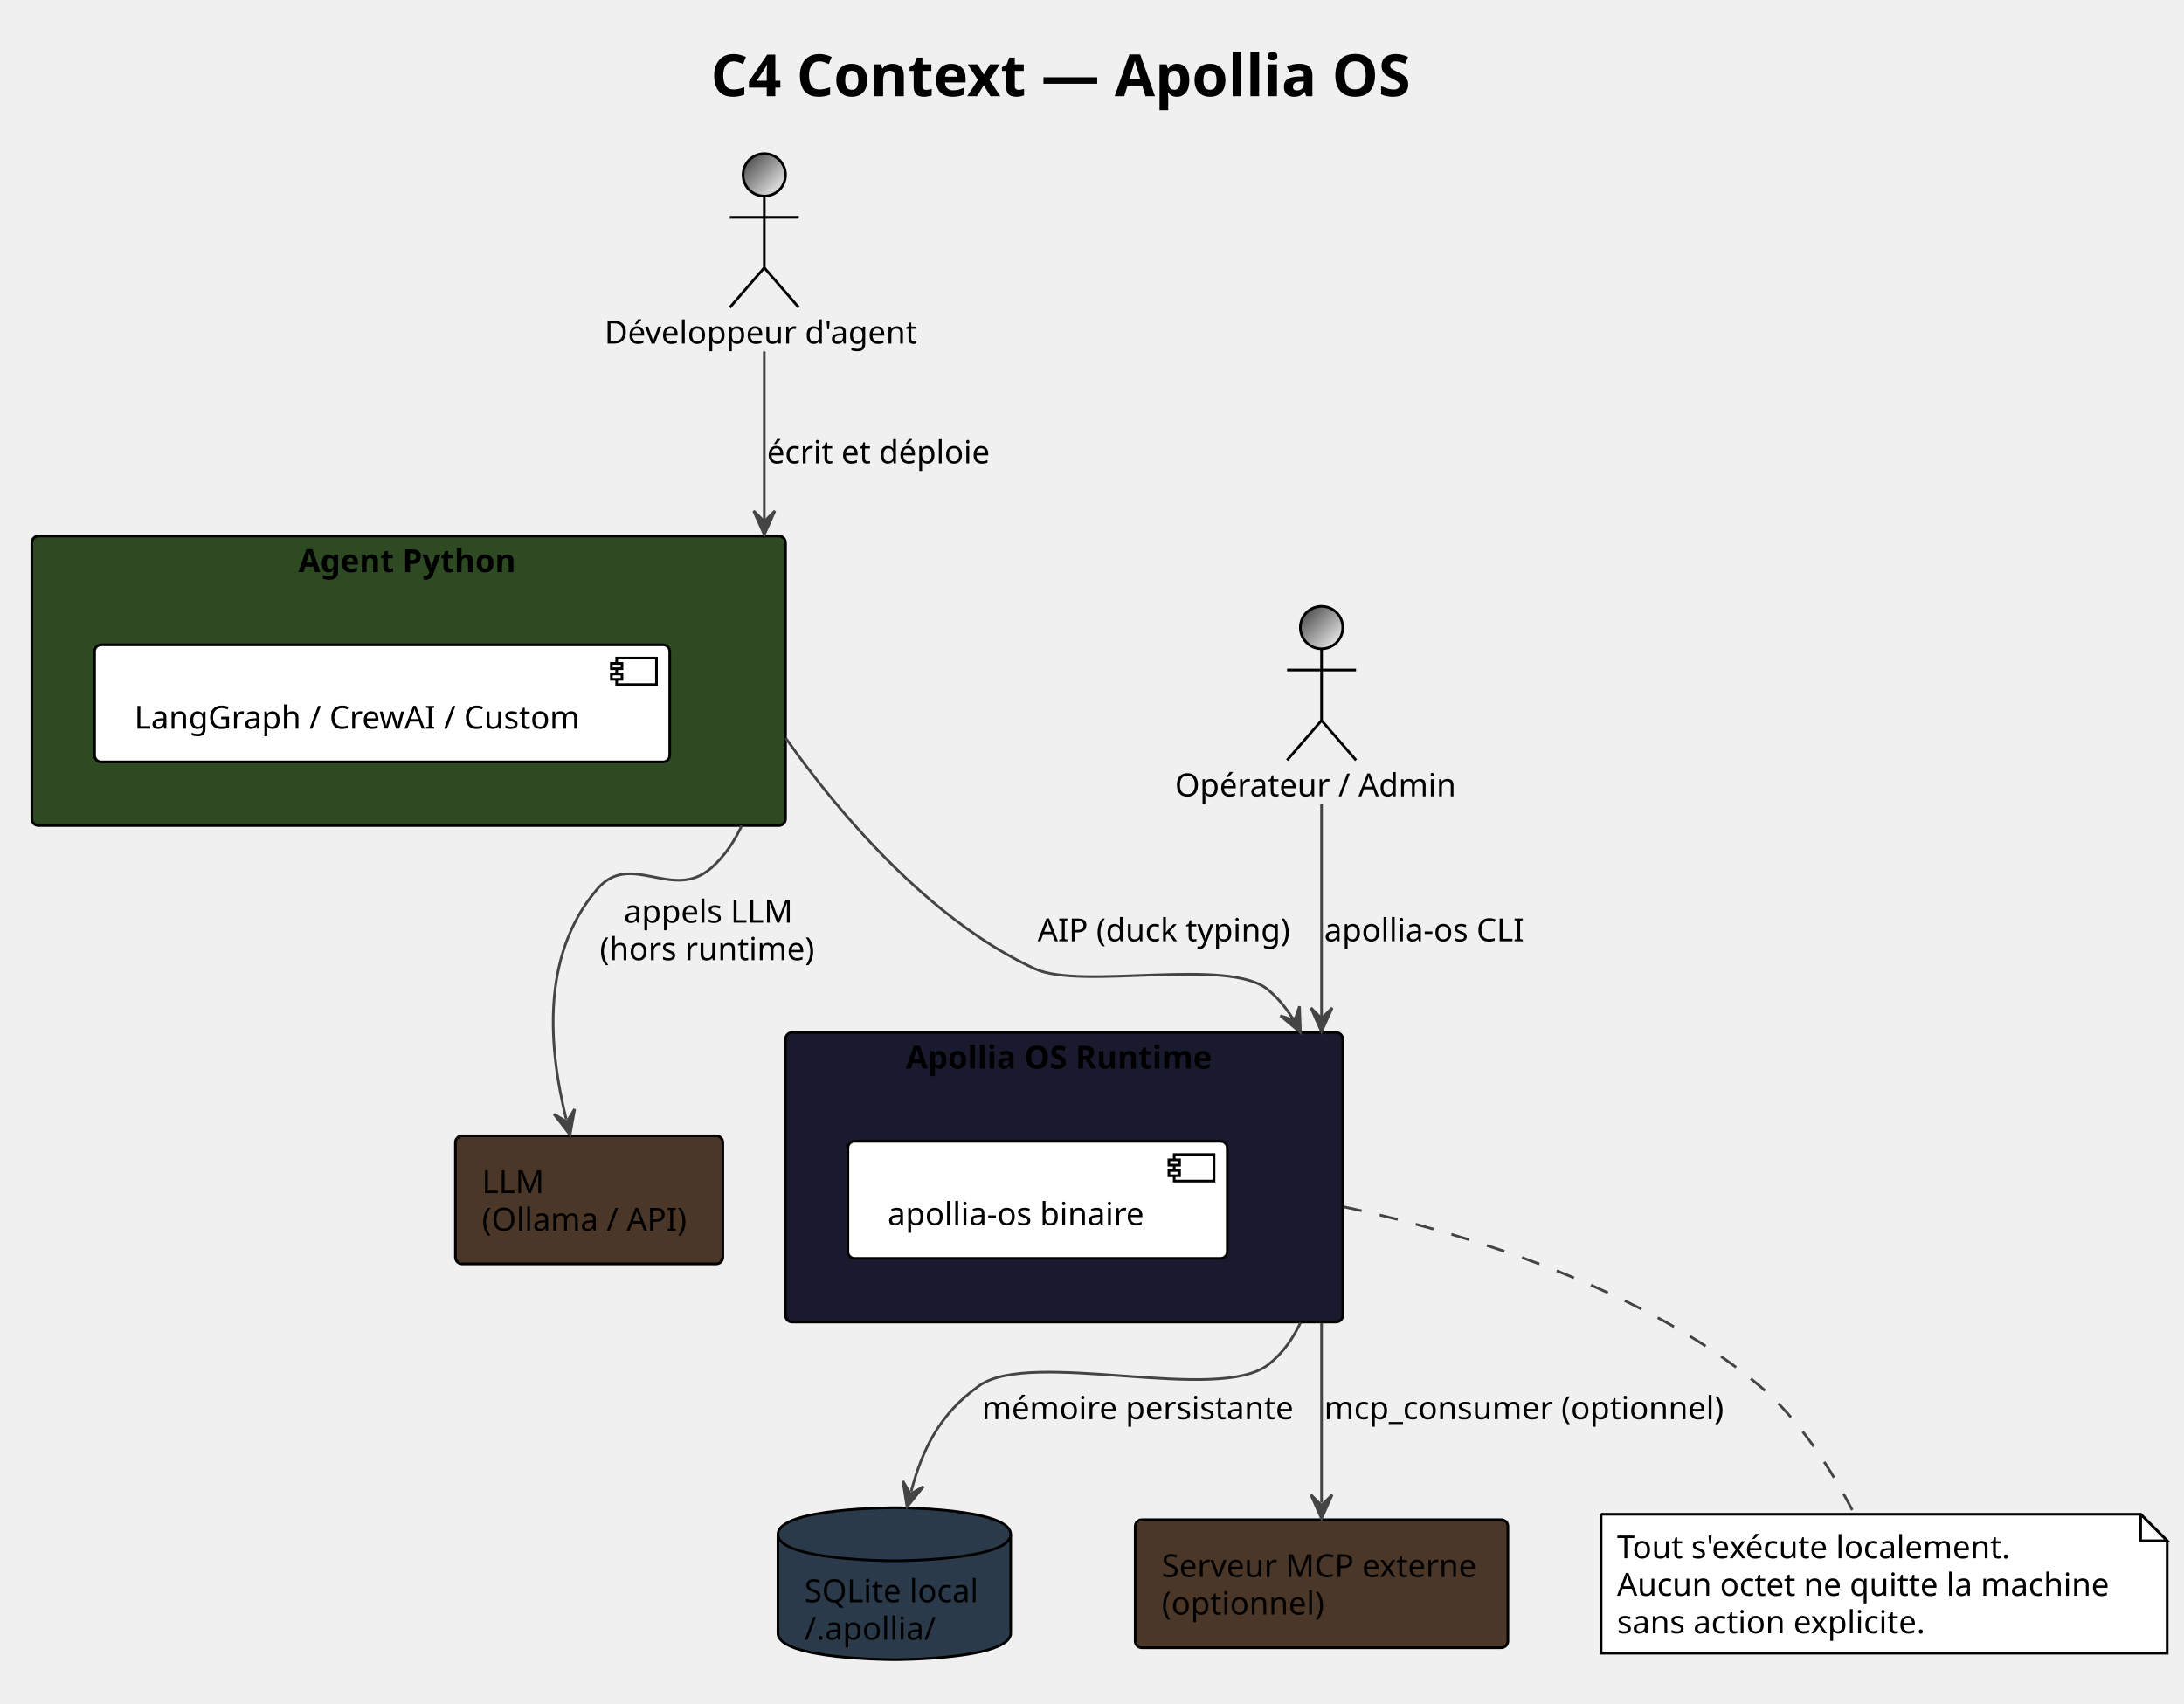
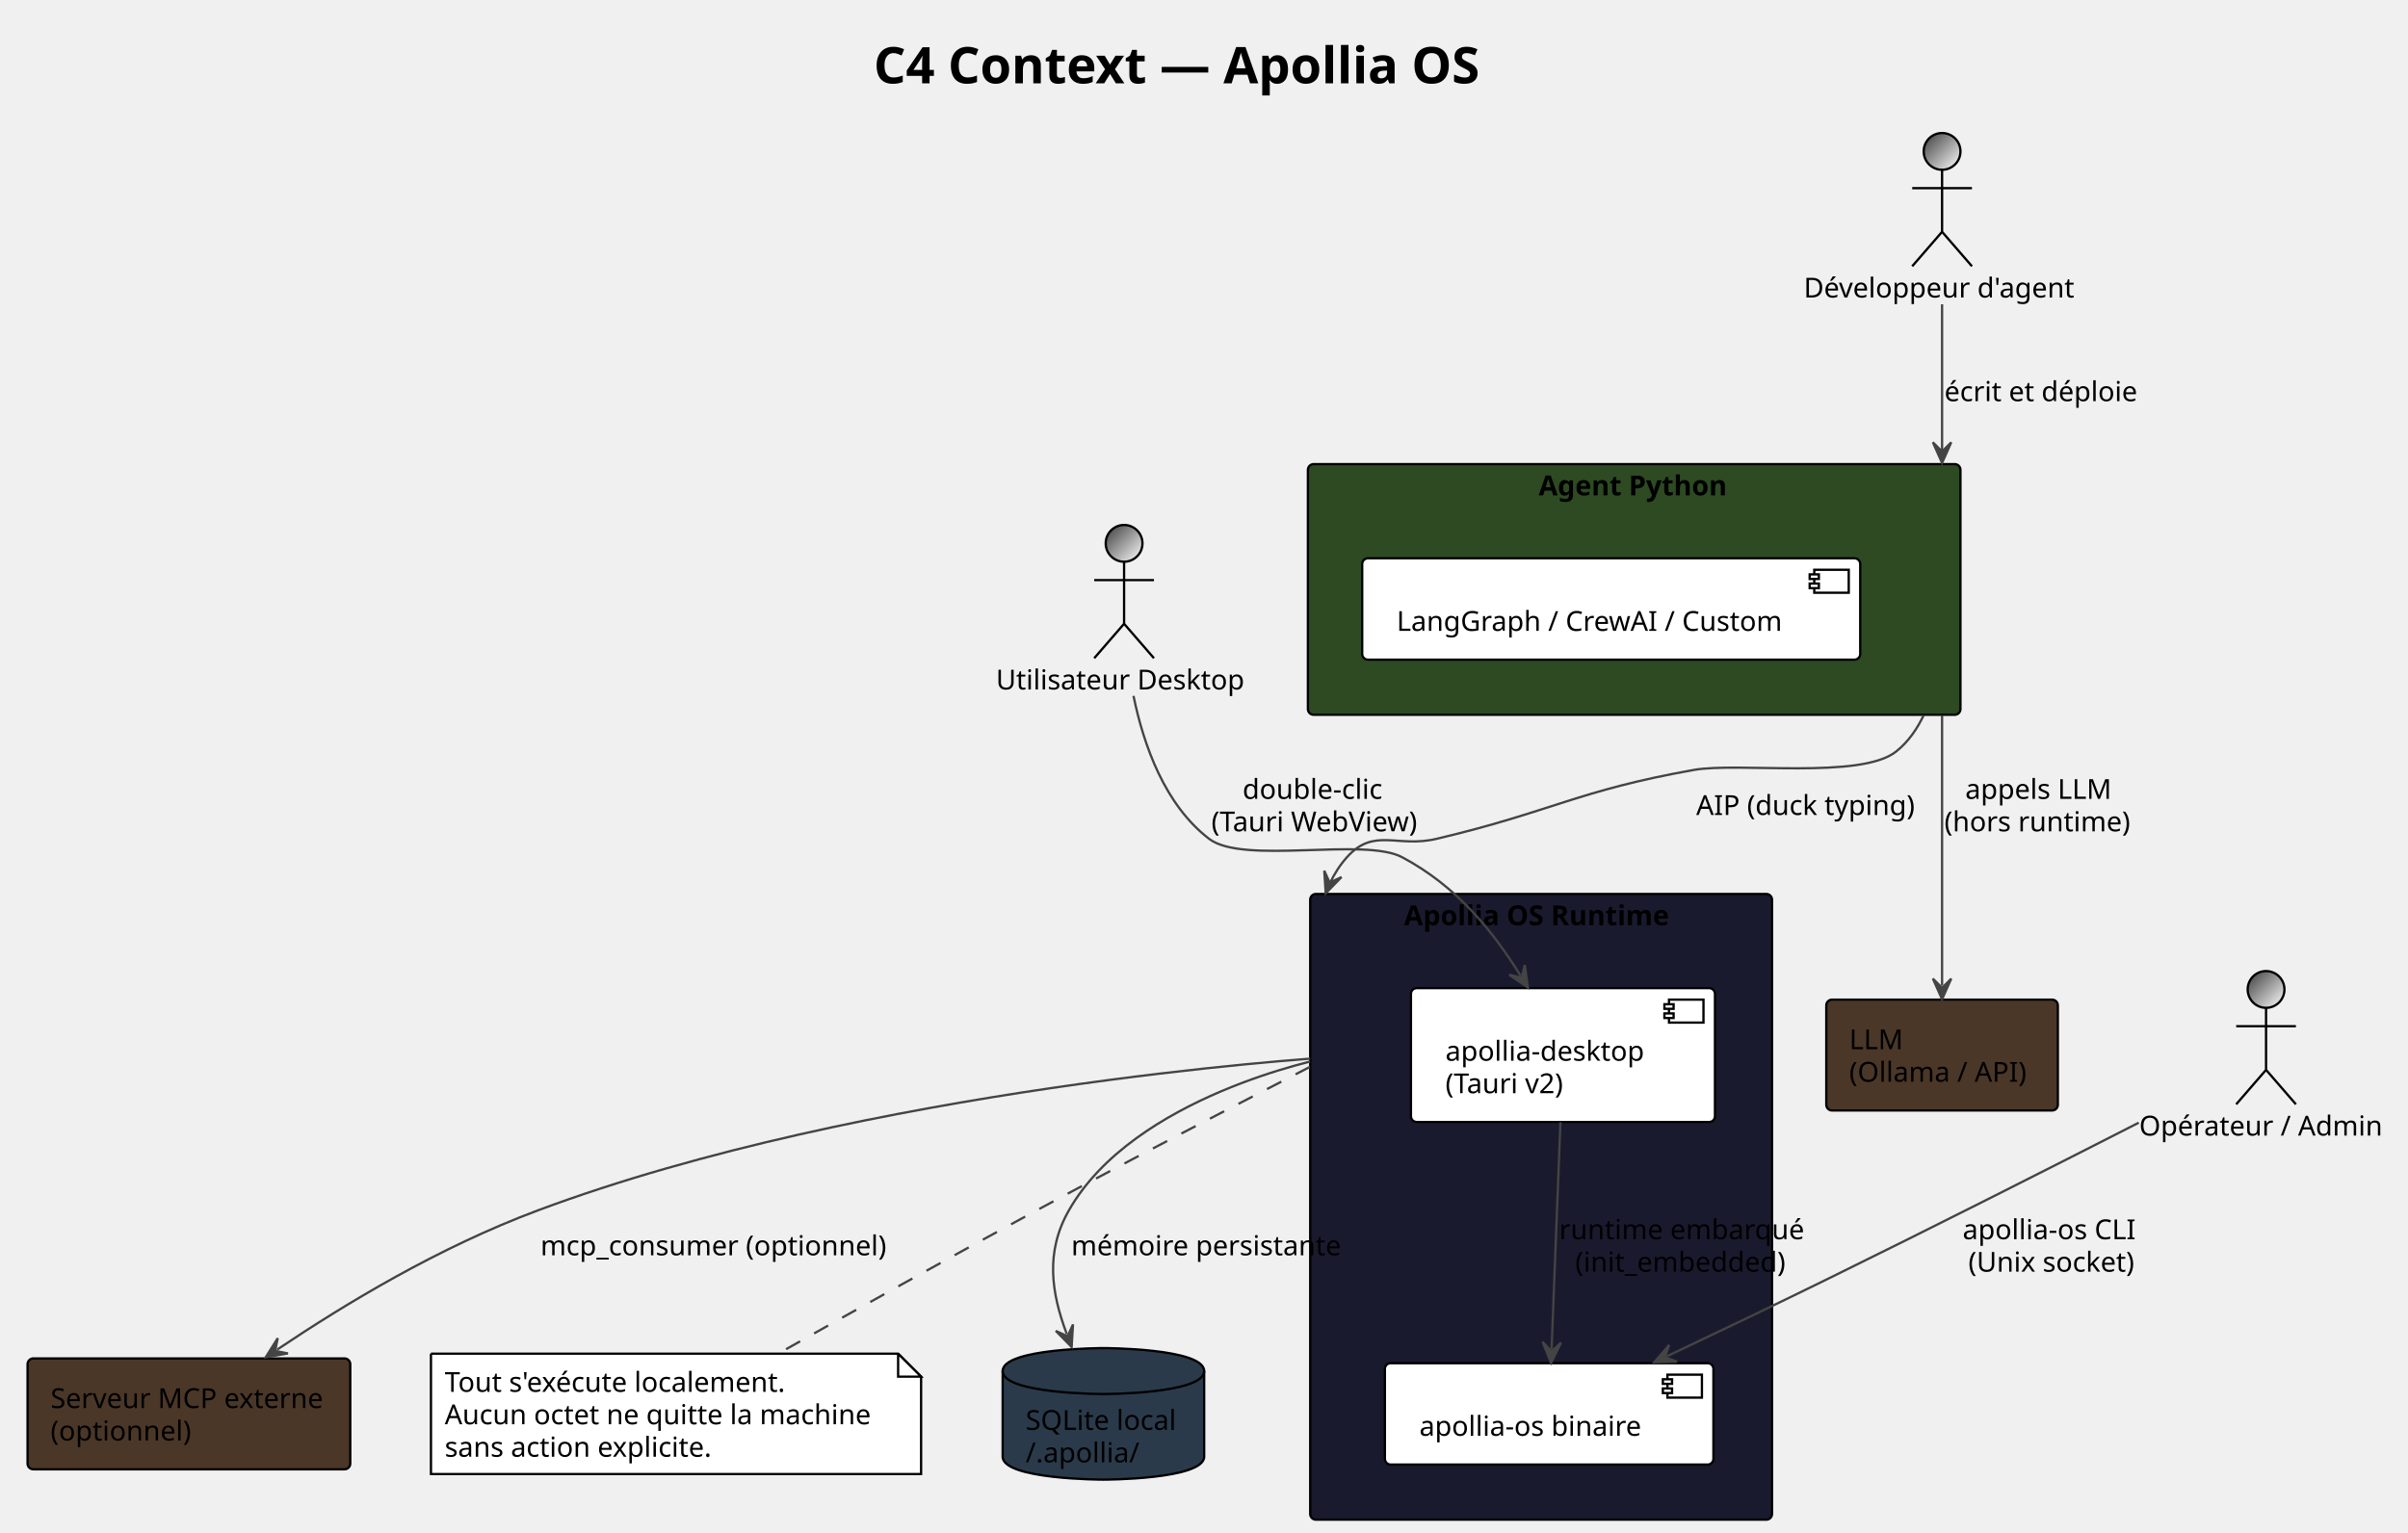
- <svg xmlns="http://www.w3.org/2000/svg" contentStyleType="text/css" data-diagram-type="DESCRIPTION" height="642px" preserveAspectRatio="none" style="width:823px;height:642px;background:#FFFFFF;" version="1.1" viewBox="0 0 823 642" width="823px" zoomAndPan="magnify">
+ <svg xmlns="http://www.w3.org/2000/svg" contentStyleType="text/css" data-diagram-type="DESCRIPTION" height="667px" preserveAspectRatio="none" style="width:1048px;height:667px;background:#FFFFFF;" version="1.1" viewBox="0 0 1048 667" width="1048px" zoomAndPan="magnify">
  <defs>
-     <linearGradient id="g1u2ip6irbvl2j0" x1="0%" x2="100%" y1="0%" y2="100%">
+     <linearGradient id="g19853ysyc6z2i0" x1="0%" x2="100%" y1="0%" y2="100%">
      <stop offset="0%" stop-color="#3A3A3A" />
      <stop offset="100%" stop-color="#FFFFFF" />
    </linearGradient>
  </defs>
  <g>
    <g class="title" data-source-line="8">
-       <text fill="#000000" font-family="'JetBrains Mono'" font-size="22" font-weight="bold" lengthAdjust="spacing" textLength="278.985" x="267.836" y="36.27">C4 Context — Apollia OS</text>
+       <text fill="#000000" font-family="'JetBrains Mono'" font-size="22" font-weight="bold" lengthAdjust="spacing" textLength="278.985" x="380.236" y="36.27">C4 Context — Apollia OS</text>
    </g>
-     <g class="cluster" data-qualified-name="runtime" data-source-line="13" id="ent0004">
-       <rect fill="#1A1A2E" height="109.13" rx="2.5" ry="2.5" style="stroke:#000000;stroke-width:1;" width="210" x="296" y="389.17" />
-       <text fill="#000000" font-family="'JetBrains Mono'" font-size="12" font-weight="bold" lengthAdjust="spacing" textLength="119.332" x="341.334" y="402.772">Apollia OS Runtime</text>
+     <g class="cluster" data-qualified-name="runtime" data-source-line="14" id="ent0005">
+       <rect fill="#1A1A2E" height="272.4" rx="2.5" ry="2.5" style="stroke:#000000;stroke-width:1;" width="201" x="570.22" y="389.17" />
+       <text fill="#000000" font-family="'JetBrains Mono'" font-size="12" font-weight="bold" lengthAdjust="spacing" textLength="119.332" x="611.054" y="402.772">Apollia OS Runtime</text>
    </g>
-     <g class="cluster" data-qualified-name="agent" data-source-line="17" id="ent0006">
-       <rect fill="#2D4A22" height="109.13" rx="2.5" ry="2.5" style="stroke:#000000;stroke-width:1;" width="284" x="12" y="202.04" />
-       <text fill="#000000" font-family="'JetBrains Mono'" font-size="12" font-weight="bold" lengthAdjust="spacing" textLength="83.127" x="112.436" y="215.642">Agent Python</text>
+     <g class="cluster" data-qualified-name="agent" data-source-line="19" id="ent0008">
+       <rect fill="#2D4A22" height="109.13" rx="2.5" ry="2.5" style="stroke:#000000;stroke-width:1;" width="284" x="569.22" y="202.04" />
+       <text fill="#000000" font-family="'JetBrains Mono'" font-size="12" font-weight="bold" lengthAdjust="spacing" textLength="83.127" x="669.657" y="215.642">Agent Python</text>
    </g>
-     <g class="entity" data-qualified-name="runtime.bin" data-source-line="14" id="ent0005">
-       <rect fill="#FFFFFF" height="44.133" rx="2.5" ry="2.5" style="stroke:#000000;stroke-width:1;" width="142.973" x="319.51" y="430.17" />
-       <rect fill="#FFFFFF" height="10" style="stroke:#000000;stroke-width:1;" width="15" x="442.483" y="435.17" />
-       <rect fill="#FFFFFF" height="2" style="stroke:#000000;stroke-width:1;" width="4" x="440.483" y="437.17" />
-       <rect fill="#FFFFFF" height="2" style="stroke:#000000;stroke-width:1;" width="4" x="440.483" y="441.17" />
-       <text fill="#000000" font-family="'JetBrains Mono'" font-size="12" lengthAdjust="spacing" textLength="102.973" x="334.51" y="461.772">apollia-os binaire</text>
+     <g class="entity" data-qualified-name="runtime.bin" data-source-line="15" id="ent0006">
+       <rect fill="#FFFFFF" height="44.133" rx="2.5" ry="2.5" style="stroke:#000000;stroke-width:1;" width="142.973" x="602.73" y="593.44" />
+       <rect fill="#FFFFFF" height="10" style="stroke:#000000;stroke-width:1;" width="15" x="725.703" y="598.44" />
+       <rect fill="#FFFFFF" height="2" style="stroke:#000000;stroke-width:1;" width="4" x="723.703" y="600.44" />
+       <rect fill="#FFFFFF" height="2" style="stroke:#000000;stroke-width:1;" width="4" x="723.703" y="604.44" />
+       <text fill="#000000" font-family="'JetBrains Mono'" font-size="12" lengthAdjust="spacing" textLength="102.973" x="617.73" y="625.042">apollia-os binaire</text>
    </g>
-     <g class="entity" data-qualified-name="agent.fw" data-source-line="18" id="ent0007">
-       <rect fill="#FFFFFF" height="44.133" rx="2.5" ry="2.5" style="stroke:#000000;stroke-width:1;" width="216.748" x="35.63" y="243.04" />
-       <rect fill="#FFFFFF" height="10" style="stroke:#000000;stroke-width:1;" width="15" x="232.378" y="248.04" />
-       <rect fill="#FFFFFF" height="2" style="stroke:#000000;stroke-width:1;" width="4" x="230.378" y="250.04" />
-       <rect fill="#FFFFFF" height="2" style="stroke:#000000;stroke-width:1;" width="4" x="230.378" y="254.04" />
-       <text fill="#000000" font-family="'JetBrains Mono'" font-size="12" lengthAdjust="spacing" textLength="176.748" x="50.63" y="274.642">LangGraph / CrewAI / Custom</text>
+     <g class="entity" data-qualified-name="runtime.desktop" data-source-line="16" id="ent0007">
+       <rect fill="#FFFFFF" height="58.266" rx="2.5" ry="2.5" style="stroke:#000000;stroke-width:1;" width="132.309" x="614.07" y="430.17" />
+       <rect fill="#FFFFFF" height="10" style="stroke:#000000;stroke-width:1;" width="15" x="726.379" y="435.17" />
+       <rect fill="#FFFFFF" height="2" style="stroke:#000000;stroke-width:1;" width="4" x="724.379" y="437.17" />
+       <rect fill="#FFFFFF" height="2" style="stroke:#000000;stroke-width:1;" width="4" x="724.379" y="441.17" />
+       <text fill="#000000" font-family="'JetBrains Mono'" font-size="12" lengthAdjust="spacing" textLength="92.309" x="629.07" y="461.772">apollia-desktop</text>
+       <text fill="#000000" font-family="'JetBrains Mono'" font-size="12" lengthAdjust="spacing" textLength="55.441" x="629.07" y="475.904">(Tauri v2)</text>
+     </g>
+     <g class="entity" data-qualified-name="agent.fw" data-source-line="20" id="ent0009">
+       <rect fill="#FFFFFF" height="44.133" rx="2.5" ry="2.5" style="stroke:#000000;stroke-width:1;" width="216.748" x="592.85" y="243.04" />
+       <rect fill="#FFFFFF" height="10" style="stroke:#000000;stroke-width:1;" width="15" x="789.598" y="248.04" />
+       <rect fill="#FFFFFF" height="2" style="stroke:#000000;stroke-width:1;" width="4" x="787.598" y="250.04" />
+       <rect fill="#FFFFFF" height="2" style="stroke:#000000;stroke-width:1;" width="4" x="787.598" y="254.04" />
+       <text fill="#000000" font-family="'JetBrains Mono'" font-size="12" lengthAdjust="spacing" textLength="176.748" x="607.85" y="274.642">LangGraph / CrewAI / Custom</text>
    </g>
    <g class="entity" data-qualified-name="dev" data-source-line="10" id="ent0002">
-       <ellipse cx="288.003" cy="65.91" fill="url(#g1u2ip6irbvl2j0)" rx="8" ry="8" style="stroke:#000000;stroke-width:1;" />
-       <path d="M288.003,73.91 L288.003,100.91 M275.003,81.91 L301.003,81.91 M288.003,100.91 L275.003,115.91 M288.003,100.91 L301.003,115.91" fill="none" style="stroke:#000000;stroke-width:1;" />
-       <text fill="#000000" font-family="'JetBrains Mono'" font-size="12" lengthAdjust="spacing" textLength="120.387" x="227.81" y="129.512">Développeur d'agent</text>
+       <ellipse cx="845.223" cy="65.91" fill="url(#g19853ysyc6z2i0)" rx="8" ry="8" style="stroke:#000000;stroke-width:1;" />
+       <path d="M845.223,73.91 L845.223,100.91 M832.223,81.91 L858.223,81.91 M845.223,100.91 L832.223,115.91 M845.223,100.91 L858.223,115.91" fill="none" style="stroke:#000000;stroke-width:1;" />
+       <text fill="#000000" font-family="'JetBrains Mono'" font-size="12" lengthAdjust="spacing" textLength="120.387" x="785.03" y="129.512">Développeur d'agent</text>
    </g>
    <g class="entity" data-qualified-name="ops" data-source-line="11" id="ent0003">
-       <ellipse cx="498.003" cy="236.54" fill="url(#g1u2ip6irbvl2j0)" rx="8" ry="8" style="stroke:#000000;stroke-width:1;" />
-       <path d="M498.003,244.54 L498.003,271.54 M485.003,252.54 L511.003,252.54 M498.003,271.54 L485.003,286.54 M498.003,271.54 L511.003,286.54" fill="none" style="stroke:#000000;stroke-width:1;" />
-       <text fill="#000000" font-family="'JetBrains Mono'" font-size="12" lengthAdjust="spacing" textLength="110.467" x="442.77" y="300.142">Opérateur / Admin</text>
+       <ellipse cx="986.223" cy="430.74" fill="url(#g19853ysyc6z2i0)" rx="8" ry="8" style="stroke:#000000;stroke-width:1;" />
+       <path d="M986.223,438.74 L986.223,465.74 M973.223,446.74 L999.223,446.74 M986.223,465.74 L973.223,480.74 M986.223,465.74 L999.223,480.74" fill="none" style="stroke:#000000;stroke-width:1;" />
+       <text fill="#000000" font-family="'JetBrains Mono'" font-size="12" lengthAdjust="spacing" textLength="110.467" x="930.99" y="494.342">Opérateur / Admin</text>
    </g>
-     <g class="entity" data-qualified-name="sqlite" data-source-line="21" id="ent0008">
-       <path d="M293.15,578.3 C293.15,568.3 337.002,568.3 337.002,568.3 C337.002,568.3 380.855,568.3 380.855,578.3 L380.855,615.566 C380.855,625.566 337.002,625.566 337.002,625.566 C337.002,625.566 293.15,625.566 293.15,615.566 L293.15,578.3" fill="#2A3A4A" style="stroke:#000000;stroke-width:1;" />
-       <path d="M293.15,578.3 C293.15,588.3 337.002,588.3 337.002,588.3 C337.002,588.3 380.855,588.3 380.855,578.3" fill="none" style="stroke:#000000;stroke-width:1;" />
-       <text fill="#000000" font-family="'JetBrains Mono'" font-size="12" lengthAdjust="spacing" textLength="67.705" x="303.15" y="603.902">SQLite local</text>
-       <text fill="#000000" font-family="'JetBrains Mono'" font-size="12" lengthAdjust="spacing" textLength="54.967" x="303.15" y="618.034">/.apollia/</text>
+     <g class="entity" data-qualified-name="desktop_user" data-source-line="12" id="ent0004">
+       <ellipse cx="489.219" cy="236.54" fill="url(#g19853ysyc6z2i0)" rx="8" ry="8" style="stroke:#000000;stroke-width:1;" />
+       <path d="M489.219,244.54 L489.219,271.54 M476.219,252.54 L502.219,252.54 M489.219,271.54 L476.219,286.54 M489.219,271.54 L502.219,286.54" fill="none" style="stroke:#000000;stroke-width:1;" />
+       <text fill="#000000" font-family="'JetBrains Mono'" font-size="12" lengthAdjust="spacing" textLength="111.498" x="433.47" y="300.142">Utilisateur Desktop</text>
    </g>
-     <g class="entity" data-qualified-name="mcp" data-source-line="22" id="ent0009">
-       <rect fill="#4A3728" height="48.266" rx="2.5" ry="2.5" style="stroke:#000000;stroke-width:1;" width="140.44" x="427.78" y="572.8" />
-       <text fill="#000000" font-family="'JetBrains Mono'" font-size="12" lengthAdjust="spacing" textLength="120.439" x="437.78" y="594.402">Serveur MCP externe</text>
-       <text fill="#000000" font-family="'JetBrains Mono'" font-size="12" lengthAdjust="spacing" textLength="63.105" x="437.78" y="608.534">(optionnel)</text>
+     <g class="entity" data-qualified-name="sqlite" data-source-line="23" id="ent0010">
+       <path d="M436.37,596.87 C436.37,586.87 480.223,586.87 480.223,586.87 C480.223,586.87 524.075,586.87 524.075,596.87 L524.075,634.136 C524.075,644.136 480.223,644.136 480.223,644.136 C480.223,644.136 436.37,644.136 436.37,634.136 L436.37,596.87" fill="#2A3A4A" style="stroke:#000000;stroke-width:1;" />
+       <path d="M436.37,596.87 C436.37,606.87 480.223,606.87 480.223,606.87 C480.223,606.87 524.075,606.87 524.075,596.87" fill="none" style="stroke:#000000;stroke-width:1;" />
+       <text fill="#000000" font-family="'JetBrains Mono'" font-size="12" lengthAdjust="spacing" textLength="67.705" x="446.37" y="622.472">SQLite local</text>
+       <text fill="#000000" font-family="'JetBrains Mono'" font-size="12" lengthAdjust="spacing" textLength="54.967" x="446.37" y="636.605">/.apollia/</text>
    </g>
-     <g class="entity" data-qualified-name="llm" data-source-line="23" id="ent0010">
-       <rect fill="#4A3728" height="48.266" rx="2.5" ry="2.5" style="stroke:#000000;stroke-width:1;" width="100.777" x="171.61" y="428.11" />
-       <text fill="#000000" font-family="'JetBrains Mono'" font-size="12" lengthAdjust="spacing" textLength="23.133" x="181.61" y="449.712">LLM</text>
-       <text fill="#000000" font-family="'JetBrains Mono'" font-size="12" lengthAdjust="spacing" textLength="80.777" x="181.61" y="463.844">(Ollama / API)</text>
+     <g class="entity" data-qualified-name="mcp" data-source-line="24" id="ent0011">
+       <rect fill="#4A3728" height="48.266" rx="2.5" ry="2.5" style="stroke:#000000;stroke-width:1;" width="140.44" x="12" y="591.37" />
+       <text fill="#000000" font-family="'JetBrains Mono'" font-size="12" lengthAdjust="spacing" textLength="120.439" x="22" y="612.972">Serveur MCP externe</text>
+       <text fill="#000000" font-family="'JetBrains Mono'" font-size="12" lengthAdjust="spacing" textLength="63.105" x="22" y="627.105">(optionnel)</text>
    </g>
-     <g class="entity" data-qualified-name="GMN17" data-source-line="33" id="ent0018">
-       <path d="M603.34,570.74 L603.34,623.139 L816.656,623.139 L816.656,580.74 L806.656,570.74 L603.34,570.74" fill="#FFFFFF" style="stroke:#000000;stroke-width:1;" />
-       <path d="M806.656,570.74 L806.656,580.74 L816.656,580.74 L806.656,570.74" fill="#FFFFFF" style="stroke:#000000;stroke-width:1;" />
-       <text fill="#000000" font-family="'JetBrains Mono'" font-size="12" lengthAdjust="spacing" textLength="156.24" x="609.34" y="587.342">Tout s'exécute localement.</text>
-       <text fill="#000000" font-family="'JetBrains Mono'" font-size="12" lengthAdjust="spacing" textLength="192.316" x="609.34" y="601.475">Aucun octet ne quitte la machine</text>
-       <text fill="#000000" font-family="'JetBrains Mono'" font-size="12" lengthAdjust="spacing" textLength="122.572" x="609.34" y="615.607">sans action explicite.</text>
+     <g class="entity" data-qualified-name="llm" data-source-line="25" id="ent0012">
+       <rect fill="#4A3728" height="48.266" rx="2.5" ry="2.5" style="stroke:#000000;stroke-width:1;" width="100.777" x="794.83" y="435.17" />
+       <text fill="#000000" font-family="'JetBrains Mono'" font-size="12" lengthAdjust="spacing" textLength="23.133" x="804.83" y="456.772">LLM</text>
+       <text fill="#000000" font-family="'JetBrains Mono'" font-size="12" lengthAdjust="spacing" textLength="80.777" x="804.83" y="470.904">(Ollama / API)</text>
    </g>
-     <g class="link" data-entity-1="ent0002" data-entity-2="ent0006" data-link-type="dependency" data-source-line="25" id="lnk11">
-       <path d="M288,132.48 C288,144.695 288,158.869 288,173.299 C288,180.514 288,187.793 288,194.922 C288,196.705 288,198.478 288,200.238 C288,200.678 288,195.118 288,195.556" fill="none" id="dev-to-agent" style="stroke:#444444;stroke-width:1;" />
-       <polygon fill="#444444" points="288,201.556,292,192.556,288,196.556,284,192.556,288,201.556" style="stroke:#444444;stroke-width:1;" />
-       <text fill="#000000" font-family="'JetBrains Mono'" font-size="12" lengthAdjust="spacing" textLength="87.252" x="289" y="174.642">écrit et déploie</text>
+     <g class="entity" data-qualified-name="GMN21" data-source-line="37" id="ent0022">
+       <path d="M187.56,589.3 L187.56,641.699 L400.876,641.699 L400.876,599.3 L390.876,589.3 L187.56,589.3" fill="#FFFFFF" style="stroke:#000000;stroke-width:1;" />
+       <path d="M390.876,589.3 L390.876,599.3 L400.876,599.3 L390.876,589.3" fill="#FFFFFF" style="stroke:#000000;stroke-width:1;" />
+       <text fill="#000000" font-family="'JetBrains Mono'" font-size="12" lengthAdjust="spacing" textLength="156.24" x="193.56" y="605.902">Tout s'exécute localement.</text>
+       <text fill="#000000" font-family="'JetBrains Mono'" font-size="12" lengthAdjust="spacing" textLength="192.316" x="193.56" y="620.034">Aucun octet ne quitte la machine</text>
+       <text fill="#000000" font-family="'JetBrains Mono'" font-size="12" lengthAdjust="spacing" textLength="122.572" x="193.56" y="634.167">sans action explicite.</text>
    </g>
-     <g class="link" data-entity-1="ent0003" data-entity-2="ent0004" data-link-type="dependency" data-source-line="26" id="lnk12">
-       <path d="M498,303.12 C498,316.418 498,332.141 498,348.29 C498,356.365 498,364.546 498,372.584 C498,376.603 498,380.587 498,384.503 C498,385.482 498,386.457 498,387.427 C498,387.912 498,382.396 498,382.879" fill="none" id="ops-to-runtime" style="stroke:#444444;stroke-width:1;" />
-       <polygon fill="#444444" points="498,388.879,502,379.879,498,383.879,494,379.879,498,388.879" style="stroke:#444444;stroke-width:1;" />
-       <text fill="#000000" font-family="'JetBrains Mono'" font-size="12" lengthAdjust="spacing" textLength="80.971" x="499" y="354.772">apollia-os CLI</text>
+     <g class="link" data-entity-1="ent0002" data-entity-2="ent0008" data-link-type="dependency" data-source-line="27" id="lnk13">
+       <path d="M845.22,132.48 C845.22,144.695 845.22,158.869 845.22,173.299 C845.22,180.514 845.22,187.793 845.22,194.922 C845.22,196.705 845.22,198.478 845.22,200.238 C845.22,200.678 845.22,195.118 845.22,195.556" fill="none" id="dev-to-agent" style="stroke:#444444;stroke-width:1;" />
+       <polygon fill="#444444" points="845.22,201.556,849.22,192.556,845.22,196.556,841.22,192.556,845.22,201.556" style="stroke:#444444;stroke-width:1;" />
+       <text fill="#000000" font-family="'JetBrains Mono'" font-size="12" lengthAdjust="spacing" textLength="87.252" x="846.22" y="174.642">écrit et déploie</text>
    </g>
-     <g class="link" data-entity-1="ent0006" data-entity-2="ent0004" data-link-type="dependency" data-source-line="27" id="lnk13">
-       <path d="M296.11,278.228 C296.268,278.453 296.428,278.681 296.591,278.911 C301.799,286.268 309.202,296.14 318.33,306.755 C336.585,327.985 361.735,352.185 390,365.17 C407.84,373.37 463.05,360.44 478,373.17 C481.303,375.983 484.098,379.259 486.462,382.845 C487.644,384.638 488.718,386.509 489.693,388.438 C489.814,388.679 487.299,383.531 487.418,383.774" fill="none" id="agent-to-runtime" style="stroke:#444444;stroke-width:1;" />
-       <polygon fill="#444444" points="490.054,389.164,489.693,379.321,487.857,384.672,482.506,382.836,490.054,389.164" style="stroke:#444444;stroke-width:1;" />
-       <text fill="#000000" font-family="'JetBrains Mono'" font-size="12" lengthAdjust="spacing" textLength="98.637" x="391" y="354.772">AIP (duck typing)</text>
+     <g class="link" data-entity-1="ent0003" data-entity-2="ent0006" data-link-type="dependency" data-source-line="28" id="lnk14">
+       <path d="M930.81,488.75 C892.78,508.17 841.08,534.36 795.22,556.87 C770.47,569.02 748.124,579.704 725.444,590.434" fill="none" id="ops-to-bin" style="stroke:#444444;stroke-width:1;" />
+       <polygon fill="#444444" points="720.02,593,729.866,592.767,724.54,590.862,726.445,585.535,720.02,593" style="stroke:#444444;stroke-width:1;" />
+       <text fill="#000000" font-family="'JetBrains Mono'" font-size="12" lengthAdjust="spacing" textLength="80.971" x="854.17" y="539.472">apollia-os CLI</text>
+       <text fill="#000000" font-family="'JetBrains Mono'" font-size="12" lengthAdjust="spacing" textLength="76.014" x="856.649" y="553.605">(Unix socket)</text>
    </g>
-     <g class="link" data-entity-1="ent0004" data-entity-2="ent0008" data-link-type="dependency" data-source-line="28" id="lnk14">
-       <path d="M490.06,498.541 C489.967,498.737 489.873,498.933 489.778,499.128 C489.588,499.518 489.394,499.906 489.195,500.291 C488.797,501.061 488.382,501.821 487.948,502.569 C487.081,504.065 486.141,505.512 485.121,506.895 C483.081,509.661 480.724,512.17 478,514.3 C458.87,529.27 388.81,508.25 369,522.3 C354.11,532.87 347.627,546.103 343.337,562.173" fill="none" id="runtime-to-sqlite" style="stroke:#444444;stroke-width:1;" />
-       <polygon fill="#444444" points="341.79,567.97,347.976,560.306,343.08,563.139,340.247,558.243,341.79,567.97" style="stroke:#444444;stroke-width:1;" />
-       <text fill="#000000" font-family="'JetBrains Mono'" font-size="12" lengthAdjust="spacing" textLength="119.912" x="370" y="534.902">mémoire persistante</text>
+     <g class="link" data-entity-1="ent0004" data-entity-2="ent0007" data-link-type="dependency" data-source-line="29" id="lnk15">
+       <path d="M493.32,302.94 C497.75,324.55 506.99,350.43 526.22,365.17 C541.1,376.58 593.66,364.37 610.22,373.17 C634.04,385.84 649.697,405.281 661.787,424.772" fill="none" id="desktop_user-to-desktop" style="stroke:#444444;stroke-width:1;" />
+       <polygon fill="#444444" points="664.95,429.87,663.605,420.114,662.314,425.621,656.807,424.331,664.95,429.87" style="stroke:#444444;stroke-width:1;" />
+       <text fill="#000000" font-family="'JetBrains Mono'" font-size="12" lengthAdjust="spacing" textLength="66.252" x="540.79" y="347.772">double-clic</text>
+       <text fill="#000000" font-family="'JetBrains Mono'" font-size="12" lengthAdjust="spacing" textLength="93.393" x="527.22" y="361.904">(Tauri WebView)</text>
    </g>
-     <g class="link" data-entity-1="ent0004" data-entity-2="ent0009" data-link-type="dependency" data-source-line="29" id="lnk15">
-       <path d="M498,498.619 C498,498.809 498,499 498,499.19 C498,523.598 498,546.565 498,566.4" fill="none" id="runtime-to-mcp" style="stroke:#444444;stroke-width:1;" />
-       <polygon fill="#444444" points="498,572.4,502,563.4,498,567.4,494,563.4,498,572.4" style="stroke:#444444;stroke-width:1;" />
-       <text fill="#000000" font-family="'JetBrains Mono'" font-size="12" lengthAdjust="spacing" textLength="155.133" x="499" y="534.902">mcp_consumer (optionnel)</text>
+     <g class="link" data-entity-1="ent0007" data-entity-2="ent0006" data-link-type="dependency" data-source-line="30" id="lnk16">
+       <path d="M679.12,488.59 C677.94,518.84 676.334,560.145 675.274,587.345" fill="none" id="desktop-to-bin" style="stroke:#444444;stroke-width:1;" />
+       <polygon fill="#444444" points="675.04,593.34,679.387,584.503,675.235,588.344,671.394,584.191,675.04,593.34" style="stroke:#444444;stroke-width:1;" />
+       <text fill="#000000" font-family="'JetBrains Mono'" font-size="12" lengthAdjust="spacing" textLength="108.111" x="678.58" y="539.472">runtime embarqué</text>
+       <text fill="#000000" font-family="'JetBrains Mono'" font-size="12" lengthAdjust="spacing" textLength="94.148" x="685.561" y="553.605">(init_embedded)</text>
    </g>
-     <g class="link" data-entity-1="ent0006" data-entity-2="ent0010" data-link-type="dependency" data-source-line="30" id="lnk16">
-       <path d="M279.51,311.205 C279.464,311.304 279.418,311.403 279.371,311.501 C279.185,311.896 278.994,312.289 278.8,312.679 C278.411,313.46 278.005,314.232 277.583,314.994 C276.738,316.517 275.826,317.998 274.84,319.423 C272.868,322.271 270.603,324.893 268,327.17 C253.37,339.98 237.62,320.38 225,335.17 C203.28,360.63 207.043,396.042 213.373,421.902" fill="none" id="agent-to-llm" style="stroke:#444444;stroke-width:1;" />
-       <polygon fill="#444444" points="214.8,427.73,216.546,418.037,213.611,422.873,208.775,419.939,214.8,427.73" style="stroke:#444444;stroke-width:1;" />
-       <text fill="#000000" font-family="'JetBrains Mono'" font-size="12" lengthAdjust="spacing" textLength="64.934" x="235.082" y="347.772">appels LLM</text>
-       <text fill="#000000" font-family="'JetBrains Mono'" font-size="12" lengthAdjust="spacing" textLength="83.098" x="226" y="361.904">(hors runtime)</text>
+     <g class="link" data-entity-1="ent0008" data-entity-2="ent0005" data-link-type="dependency" data-source-line="31" id="lnk17">
+       <path d="M837.216,311.33 C837.124,311.527 837.03,311.723 836.935,311.918 C836.746,312.309 836.552,312.697 836.354,313.084 C835.957,313.856 835.544,314.617 835.112,315.368 C834.248,316.868 833.312,318.32 832.297,319.71 C830.268,322.489 827.925,325.016 825.22,327.17 C809.86,339.4 756.55,331.73 737.22,335.17 C686.48,344.2 675.37,353.32 625.22,365.17 C608,369.24 598.03,360 586.22,373.17 C583.148,376.596 580.702,380.441 578.776,384.553 C578.295,385.581 577.846,386.626 577.428,387.685 C577.323,387.949 577.221,388.215 577.12,388.481 C577.07,388.615 579.1,383.12 579.05,383.254" fill="none" id="agent-to-runtime" style="stroke:#444444;stroke-width:1;" />
+       <polygon fill="#444444" points="576.971,388.882,583.842,381.826,578.704,384.192,576.338,379.053,576.971,388.882" style="stroke:#444444;stroke-width:1;" />
+       <text fill="#000000" font-family="'JetBrains Mono'" font-size="12" lengthAdjust="spacing" textLength="98.637" x="738.22" y="354.772">AIP (duck typing)</text>
    </g>
-     <g class="link" data-entity-1="ent0004" data-entity-2="ent0018" data-link-type="association" data-source-line="33" id="lnk19">
-       <path d="M506.255,454.851 C507.21,455.051 508.241,455.27 509.342,455.51 C511.544,455.988 514.028,456.546 516.761,457.187 C527.692,459.75 542.595,463.641 559.27,469.089 C592.62,479.985 633.06,497.11 663,522.3 C678.43,535.29 690.52,554.66 698.56,570.27" fill="none" id="runtime-GMN17" style="stroke:#444444;stroke-width:1;stroke-dasharray:7,7;" />
+     <g class="link" data-entity-1="ent0005" data-entity-2="ent0010" data-link-type="dependency" data-source-line="32" id="lnk18">
+       <path d="M570.179,462.136 C570.076,462.162 569.973,462.188 569.868,462.214 C569.659,462.267 569.446,462.32 569.23,462.375 C567.502,462.814 565.562,463.328 563.441,463.921 C554.957,466.291 543.589,469.925 531.41,475.1 C507.053,485.45 479.455,501.965 465.22,526.87 C454.88,544.96 457.511,562.723 464.291,580.783" fill="none" id="runtime-to-sqlite" style="stroke:#444444;stroke-width:1;" />
+       <polygon fill="#444444" points="466.4,586.4,466.982,576.568,464.643,581.719,459.492,579.38,466.4,586.4" style="stroke:#444444;stroke-width:1;" />
+       <text fill="#000000" font-family="'JetBrains Mono'" font-size="12" lengthAdjust="spacing" textLength="119.912" x="466.22" y="546.472">mémoire persistante</text>
+     </g>
+     <g class="link" data-entity-1="ent0005" data-entity-2="ent0011" data-link-type="dependency" data-source-line="33" id="lnk19">
+       <path d="M570.17,460.872 C570.002,460.885 569.831,460.898 569.658,460.911 C568.965,460.964 568.232,461.021 567.461,461.082 C561.293,461.567 552.65,462.3 542,463.336 C520.701,465.408 491.371,468.693 457.743,473.64 C390.485,483.535 306.03,500.08 234.22,526.87 C190.84,543.05 150.373,567.568 120.603,587.538" fill="none" id="runtime-to-mcp" style="stroke:#444444;stroke-width:1;" />
+       <polygon fill="#444444" points="115.62,590.88,125.322,589.188,119.772,588.095,120.866,582.545,115.62,590.88" style="stroke:#444444;stroke-width:1;" />
+       <text fill="#000000" font-family="'JetBrains Mono'" font-size="12" lengthAdjust="spacing" textLength="155.133" x="235.22" y="546.472">mcp_consumer (optionnel)</text>
+     </g>
+     <g class="link" data-entity-1="ent0008" data-entity-2="ent0012" data-link-type="dependency" data-source-line="34" id="lnk20">
+       <path d="M845.22,311.374 C845.22,312.369 845.22,313.373 845.22,314.388 C845.22,316.417 845.22,318.484 845.22,320.584 C845.22,324.784 845.22,329.115 845.22,333.535 C845.22,368.898 845.22,403.96 845.22,429.03" fill="none" id="agent-to-llm" style="stroke:#444444;stroke-width:1;" />
+       <polygon fill="#444444" points="845.22,435.03,849.22,426.03,845.22,430.03,841.22,426.03,845.22,435.03" style="stroke:#444444;stroke-width:1;" />
+       <text fill="#000000" font-family="'JetBrains Mono'" font-size="12" lengthAdjust="spacing" textLength="64.934" x="855.302" y="347.772">appels LLM</text>
+       <text fill="#000000" font-family="'JetBrains Mono'" font-size="12" lengthAdjust="spacing" textLength="83.098" x="846.22" y="361.904">(hors runtime)</text>
+     </g>
+     <g class="link" data-entity-1="ent0005" data-entity-2="ent0022" data-link-type="association" data-source-line="37" id="lnk23">
+       <path d="M570.09,464.474 C569.992,464.524 569.894,464.575 569.794,464.626 C569.596,464.728 569.395,464.831 569.19,464.936 C568.781,465.147 568.359,465.363 567.926,465.586 C567.058,466.032 566.143,466.503 565.181,466.998 C557.488,470.956 546.859,476.44 534.574,482.823 C510.002,495.588 478.805,511.945 451.22,526.87 C413.33,547.37 370.67,571.23 339.39,588.88" fill="none" id="runtime-GMN21" style="stroke:#444444;stroke-width:1;stroke-dasharray:7,7;" />
    </g>
  </g>
</svg>
